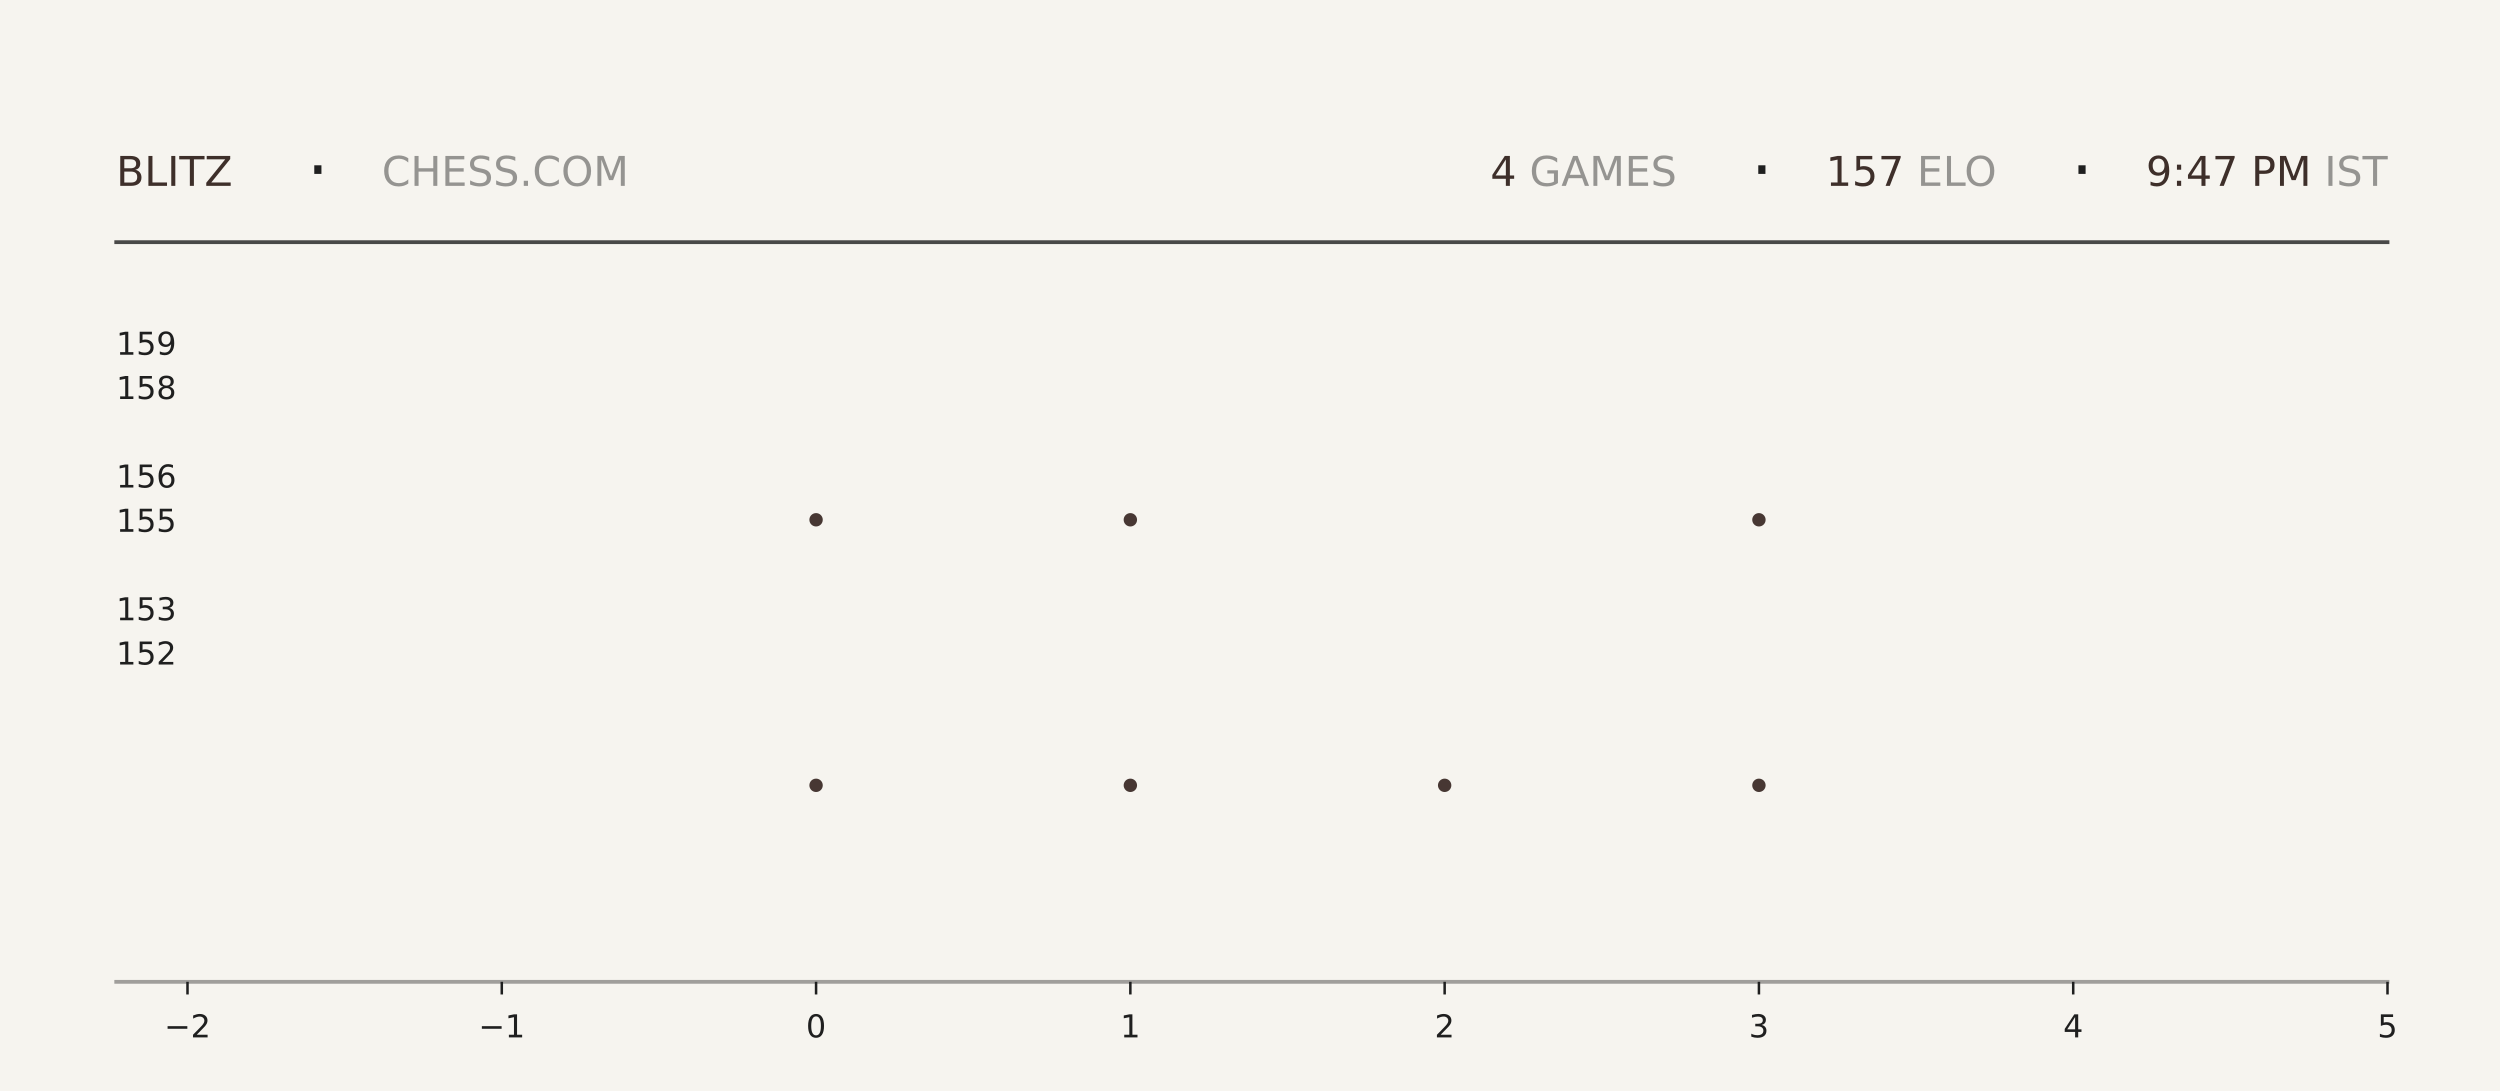
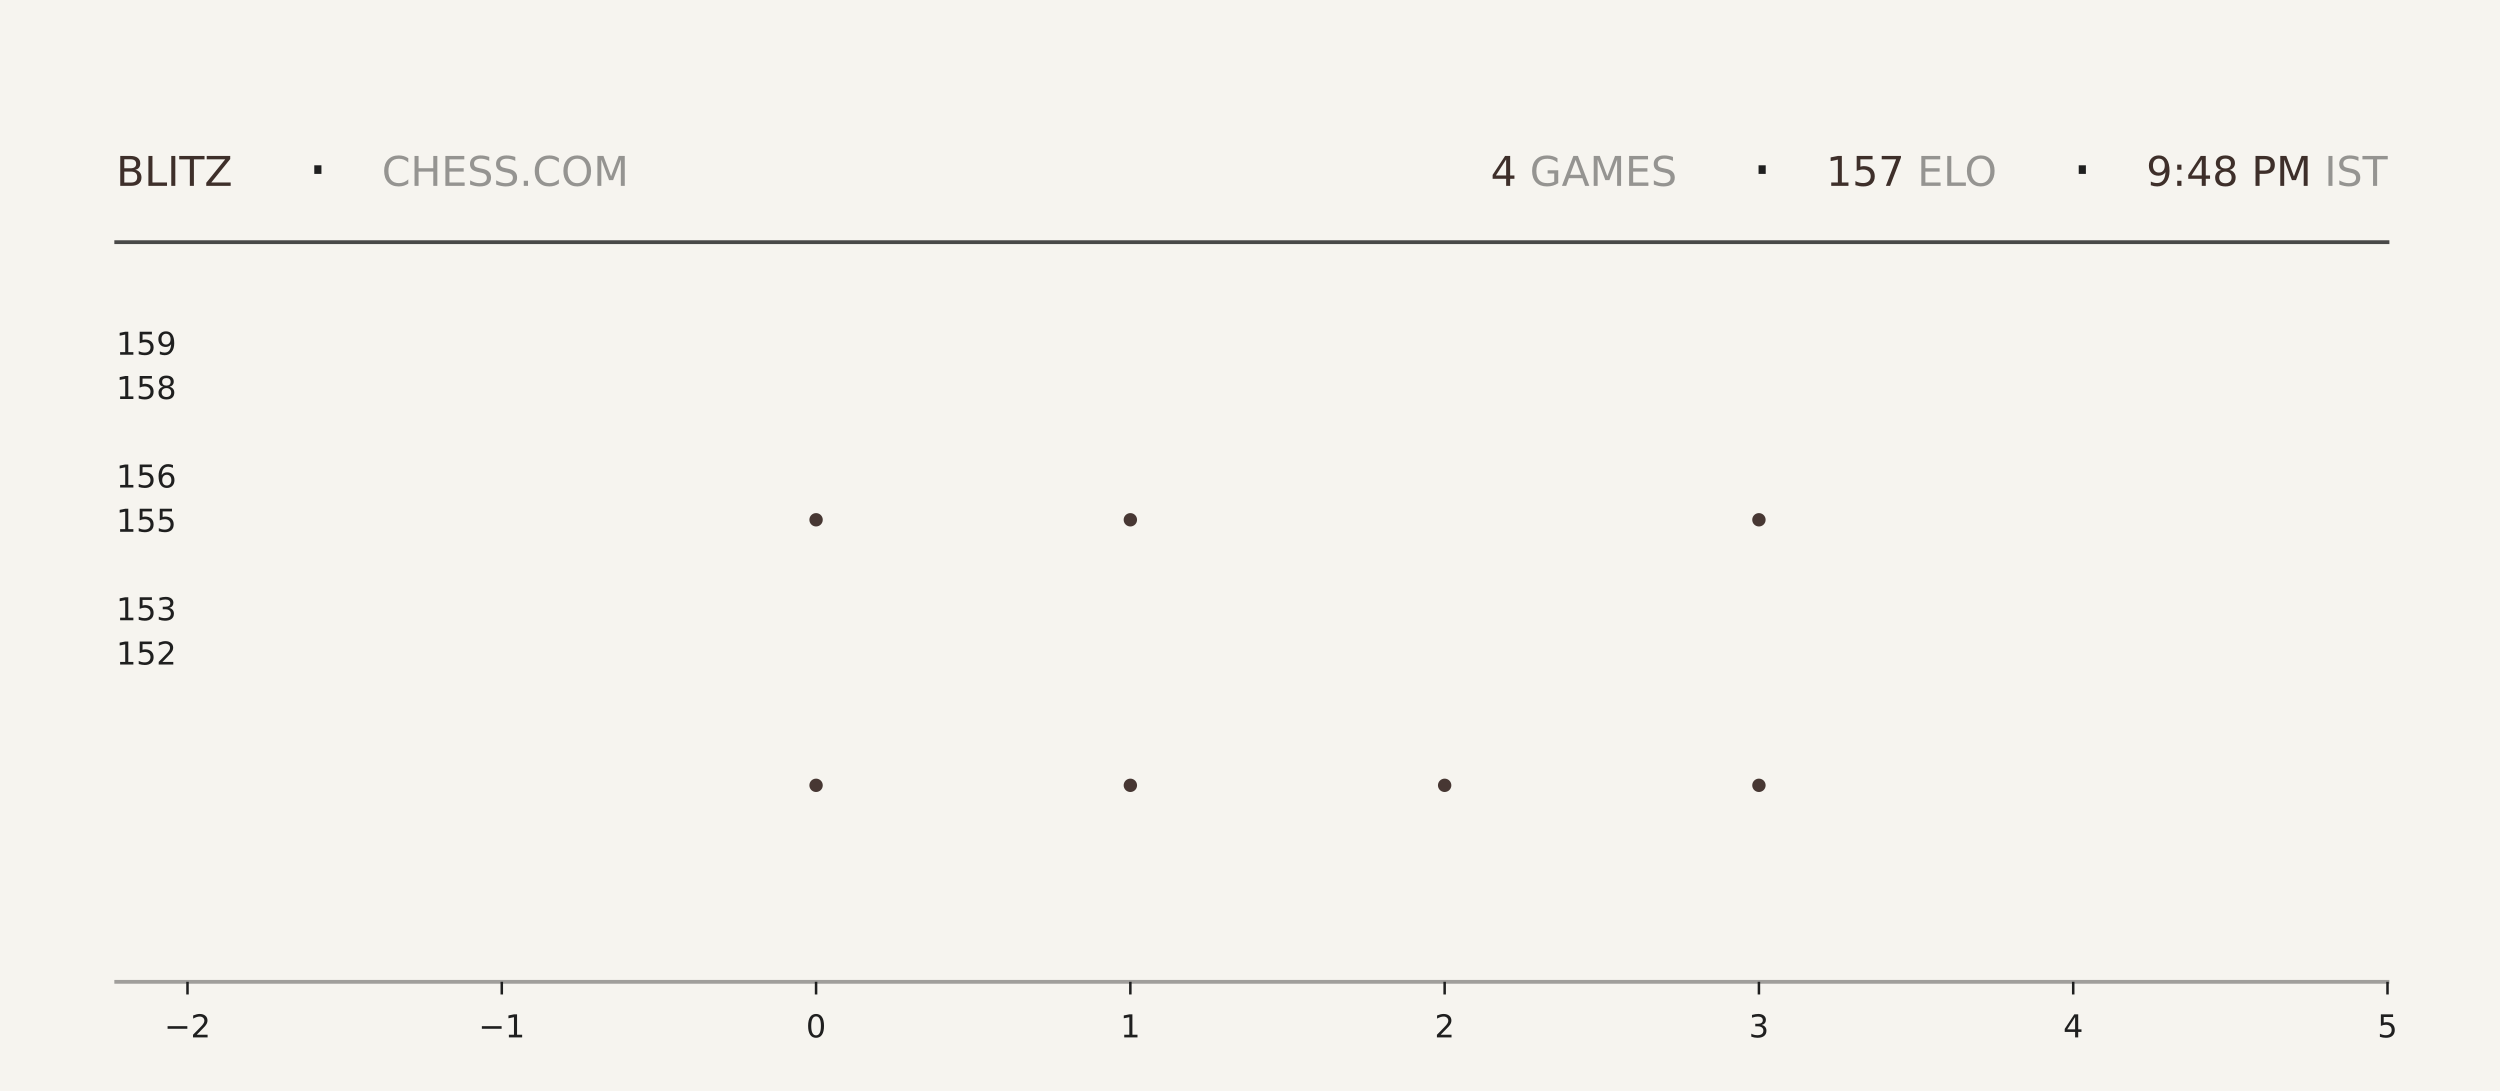
<svg xmlns="http://www.w3.org/2000/svg" xmlns:xlink="http://www.w3.org/1999/xlink" width="792pt" height="345.6pt" viewBox="0 0 792 345.6" version="1.1">
  <defs>
    <style type="text/css">*{stroke-linejoin: round; stroke-linecap: butt}</style>
  </defs>
  <g id="figure_1">
    <g id="patch_1">
      <path d="M 0 345.6  L 792 345.6  L 792 0  L 0 0  z " style="fill: #f6f4ef" />
    </g>
    <g id="axes_1">
      <g id="patch_2">
        <path d="M 59.4 311.04  L 756.36 311.04  L 756.36 103.68  L 59.4 103.68  z " style="fill: #f6f4ef" />
      </g>
      <g id="PathCollection_1">
        <defs>
-           <path id="mdaa4611cdb" d="M 0 2.121  C 0.563 2.121 1.102 1.898 1.5 1.5  C 1.898 1.102 2.121 0.563 2.121 0  C 2.121 -0.563 1.898 -1.102 1.5 -1.5  C 1.102 -1.898 0.563 -2.121 0 -2.121  C -0.563 -2.121 -1.102 -1.898 -1.5 -1.5  C -1.898 -1.102 -2.121 -0.563 -2.121 0  C -2.121 0.563 -1.898 1.102 -1.5 1.5  C -1.102 1.898 -0.563 2.121 0 2.121  z " />
-         </defs>
-         <g clip-path="url(#p2b21efb156)">
-           <use xlink:href="#mdaa4611cdb" x="258.531" y="248.79" style="fill: #3e2f2a; fill-opacity: 0.95" />
-           <use xlink:href="#mdaa4611cdb" x="258.531" y="164.668" style="fill: #3e2f2a; fill-opacity: 0.95" />
+           <path id="mf9f1d5167d" d="M 0 2.121  C 0.563 2.121 1.102 1.898 1.5 1.5  C 1.898 1.102 2.121 0.563 2.121 0  C 2.121 -0.563 1.898 -1.102 1.5 -1.5  C 1.102 -1.898 0.563 -2.121 0 -2.121  C -0.563 -2.121 -1.102 -1.898 -1.5 -1.5  C -1.898 -1.102 -2.121 -0.563 -2.121 0  C -2.121 0.563 -1.898 1.102 -1.5 1.5  C -1.102 1.898 -0.563 2.121 0 2.121  z " />
+         </defs>
+         <g clip-path="url(#p0339870d0c)">
+           <use xlink:href="#mf9f1d5167d" x="258.531" y="248.79" style="fill: #3e2f2a; fill-opacity: 0.95" />
+           <use xlink:href="#mf9f1d5167d" x="258.531" y="164.668" style="fill: #3e2f2a; fill-opacity: 0.95" />
        </g>
      </g>
      <g id="PathCollection_2">
-         <g clip-path="url(#p2b21efb156)">
-           <use xlink:href="#mdaa4611cdb" x="358.097" y="248.79" style="fill: #3e2f2a; fill-opacity: 0.95" />
-           <use xlink:href="#mdaa4611cdb" x="358.097" y="164.668" style="fill: #3e2f2a; fill-opacity: 0.95" />
-           <use xlink:href="#mdaa4611cdb" x="358.097" y="80.547" style="fill: #3e2f2a; fill-opacity: 0.95" />
+         <g clip-path="url(#p0339870d0c)">
+           <use xlink:href="#mf9f1d5167d" x="358.097" y="248.79" style="fill: #3e2f2a; fill-opacity: 0.95" />
+           <use xlink:href="#mf9f1d5167d" x="358.097" y="164.668" style="fill: #3e2f2a; fill-opacity: 0.95" />
+           <use xlink:href="#mf9f1d5167d" x="358.097" y="80.547" style="fill: #3e2f2a; fill-opacity: 0.95" />
        </g>
      </g>
      <g id="PathCollection_3">
-         <g clip-path="url(#p2b21efb156)">
-           <use xlink:href="#mdaa4611cdb" x="457.663" y="248.79" style="fill: #3e2f2a; fill-opacity: 0.95" />
+         <g clip-path="url(#p0339870d0c)">
+           <use xlink:href="#mf9f1d5167d" x="457.663" y="248.79" style="fill: #3e2f2a; fill-opacity: 0.95" />
        </g>
      </g>
      <g id="PathCollection_4">
-         <g clip-path="url(#p2b21efb156)">
-           <use xlink:href="#mdaa4611cdb" x="557.229" y="248.79" style="fill: #3e2f2a; fill-opacity: 0.95" />
-           <use xlink:href="#mdaa4611cdb" x="557.229" y="164.668" style="fill: #3e2f2a; fill-opacity: 0.95" />
-           <use xlink:href="#mdaa4611cdb" x="557.229" y="80.547" style="fill: #3e2f2a; fill-opacity: 0.95" />
+         <g clip-path="url(#p0339870d0c)">
+           <use xlink:href="#mf9f1d5167d" x="557.229" y="248.79" style="fill: #3e2f2a; fill-opacity: 0.95" />
+           <use xlink:href="#mf9f1d5167d" x="557.229" y="164.668" style="fill: #3e2f2a; fill-opacity: 0.95" />
+           <use xlink:href="#mf9f1d5167d" x="557.229" y="80.547" style="fill: #3e2f2a; fill-opacity: 0.95" />
        </g>
      </g>
      <g id="matplotlib.axis_1">
        <g id="xtick_1">
          <g id="line2d_1">
            <defs>
-               <path id="mec71044500" d="M 0 0  L 0 4  " style="stroke: #1f1f1f; stroke-width: 0.8" />
+               <path id="mbbac76052b" d="M 0 0  L 0 4  " style="stroke: #1f1f1f; stroke-width: 0.8" />
            </defs>
            <g>
-               <use xlink:href="#mec71044500" x="59.4" y="311.04" style="fill: #1f1f1f; stroke: #1f1f1f; stroke-width: 0.8" />
+               <use xlink:href="#mbbac76052b" x="59.4" y="311.04" style="fill: #1f1f1f; stroke: #1f1f1f; stroke-width: 0.8" />
            </g>
          </g>
          <g id="text_1">
            <g style="fill: #1f1f1f" transform="translate(52.02891 328.6384) scale(0.1 -0.1)">
              <defs>
                <path id="DejaVuSans-2212" d="M 678 2272  L 4684 2272  L 4684 1741  L 678 1741  L 678 2272  z " transform="scale(0.015625)" />
                <path id="DejaVuSans-32" d="M 1228 531  L 3431 531  L 3431 0  L 469 0  L 469 531  Q 828 903 1448 1529  Q 2069 2156 2228 2338  Q 2531 2678 2651 2914  Q 2772 3150 2772 3378  Q 2772 3750 2511 3984  Q 2250 4219 1831 4219  Q 1534 4219 1204 4116  Q 875 4013 500 3803  L 500 4441  Q 881 4594 1212 4672  Q 1544 4750 1819 4750  Q 2544 4750 2975 4387  Q 3406 4025 3406 3419  Q 3406 3131 3298 2873  Q 3191 2616 2906 2266  Q 2828 2175 2409 1742  Q 1991 1309 1228 531  z " transform="scale(0.015625)" />
              </defs>
              <use xlink:href="#DejaVuSans-2212" />
              <use xlink:href="#DejaVuSans-32" transform="translate(83.78906 0)" />
            </g>
          </g>
        </g>
        <g id="xtick_2">
          <g id="line2d_2">
            <g>
-               <use xlink:href="#mec71044500" x="158.966" y="311.04" style="fill: #1f1f1f; stroke: #1f1f1f; stroke-width: 0.8" />
+               <use xlink:href="#mbbac76052b" x="158.966" y="311.04" style="fill: #1f1f1f; stroke: #1f1f1f; stroke-width: 0.8" />
            </g>
          </g>
          <g id="text_2">
            <g style="fill: #1f1f1f" transform="translate(151.5946 328.6384) scale(0.1 -0.1)">
              <defs>
                <path id="DejaVuSans-31" d="M 794 531  L 1825 531  L 1825 4091  L 703 3866  L 703 4441  L 1819 4666  L 2450 4666  L 2450 531  L 3481 531  L 3481 0  L 794 0  L 794 531  z " transform="scale(0.015625)" />
              </defs>
              <use xlink:href="#DejaVuSans-2212" />
              <use xlink:href="#DejaVuSans-31" transform="translate(83.78906 0)" />
            </g>
          </g>
        </g>
        <g id="xtick_3">
          <g id="line2d_3">
            <g>
-               <use xlink:href="#mec71044500" x="258.531" y="311.04" style="fill: #1f1f1f; stroke: #1f1f1f; stroke-width: 0.8" />
+               <use xlink:href="#mbbac76052b" x="258.531" y="311.04" style="fill: #1f1f1f; stroke: #1f1f1f; stroke-width: 0.8" />
            </g>
          </g>
          <g id="text_3">
            <g style="fill: #1f1f1f" transform="translate(255.3502 328.6384) scale(0.1 -0.1)">
              <defs>
                <path id="DejaVuSans-30" d="M 2034 4250  Q 1547 4250 1301 3770  Q 1056 3291 1056 2328  Q 1056 1369 1301 889  Q 1547 409 2034 409  Q 2525 409 2770 889  Q 3016 1369 3016 2328  Q 3016 3291 2770 3770  Q 2525 4250 2034 4250  z M 2034 4750  Q 2819 4750 3233 4129  Q 3647 3509 3647 2328  Q 3647 1150 3233 529  Q 2819 -91 2034 -91  Q 1250 -91 836 529  Q 422 1150 422 2328  Q 422 3509 836 4129  Q 1250 4750 2034 4750  z " transform="scale(0.015625)" />
              </defs>
              <use xlink:href="#DejaVuSans-30" />
            </g>
          </g>
        </g>
        <g id="xtick_4">
          <g id="line2d_4">
            <g>
-               <use xlink:href="#mec71044500" x="358.097" y="311.04" style="fill: #1f1f1f; stroke: #1f1f1f; stroke-width: 0.8" />
+               <use xlink:href="#mbbac76052b" x="358.097" y="311.04" style="fill: #1f1f1f; stroke: #1f1f1f; stroke-width: 0.8" />
            </g>
          </g>
          <g id="text_4">
            <g style="fill: #1f1f1f" transform="translate(354.9159 328.6384) scale(0.1 -0.1)">
              <use xlink:href="#DejaVuSans-31" />
            </g>
          </g>
        </g>
        <g id="xtick_5">
          <g id="line2d_5">
            <g>
-               <use xlink:href="#mec71044500" x="457.663" y="311.04" style="fill: #1f1f1f; stroke: #1f1f1f; stroke-width: 0.8" />
+               <use xlink:href="#mbbac76052b" x="457.663" y="311.04" style="fill: #1f1f1f; stroke: #1f1f1f; stroke-width: 0.8" />
            </g>
          </g>
          <g id="text_5">
            <g style="fill: #1f1f1f" transform="translate(454.4816 328.6384) scale(0.1 -0.1)">
              <use xlink:href="#DejaVuSans-32" />
            </g>
          </g>
        </g>
        <g id="xtick_6">
          <g id="line2d_6">
            <g>
-               <use xlink:href="#mec71044500" x="557.229" y="311.04" style="fill: #1f1f1f; stroke: #1f1f1f; stroke-width: 0.8" />
+               <use xlink:href="#mbbac76052b" x="557.229" y="311.04" style="fill: #1f1f1f; stroke: #1f1f1f; stroke-width: 0.8" />
            </g>
          </g>
          <g id="text_6">
            <g style="fill: #1f1f1f" transform="translate(554.0473 328.6384) scale(0.1 -0.1)">
              <defs>
                <path id="DejaVuSans-33" d="M 2597 2516  Q 3050 2419 3304 2112  Q 3559 1806 3559 1356  Q 3559 666 3084 287  Q 2609 -91 1734 -91  Q 1441 -91 1130 -33  Q 819 25 488 141  L 488 750  Q 750 597 1062 519  Q 1375 441 1716 441  Q 2309 441 2620 675  Q 2931 909 2931 1356  Q 2931 1769 2642 2001  Q 2353 2234 1838 2234  L 1294 2234  L 1294 2753  L 1863 2753  Q 2328 2753 2575 2939  Q 2822 3125 2822 3475  Q 2822 3834 2567 4026  Q 2313 4219 1838 4219  Q 1578 4219 1281 4162  Q 984 4106 628 3988  L 628 4550  Q 988 4650 1302 4700  Q 1616 4750 1894 4750  Q 2613 4750 3031 4423  Q 3450 4097 3450 3541  Q 3450 3153 3228 2886  Q 3006 2619 2597 2516  z " transform="scale(0.015625)" />
              </defs>
              <use xlink:href="#DejaVuSans-33" />
            </g>
          </g>
        </g>
        <g id="xtick_7">
          <g id="line2d_7">
            <g>
-               <use xlink:href="#mec71044500" x="656.794" y="311.04" style="fill: #1f1f1f; stroke: #1f1f1f; stroke-width: 0.8" />
+               <use xlink:href="#mbbac76052b" x="656.794" y="311.04" style="fill: #1f1f1f; stroke: #1f1f1f; stroke-width: 0.8" />
            </g>
          </g>
          <g id="text_7">
            <g style="fill: #1f1f1f" transform="translate(653.613 328.6384) scale(0.1 -0.1)">
              <defs>
                <path id="DejaVuSans-34" d="M 2419 4116  L 825 1625  L 2419 1625  L 2419 4116  z M 2253 4666  L 3047 4666  L 3047 1625  L 3713 1625  L 3713 1100  L 3047 1100  L 3047 0  L 2419 0  L 2419 1100  L 313 1100  L 313 1709  L 2253 4666  z " transform="scale(0.015625)" />
              </defs>
              <use xlink:href="#DejaVuSans-34" />
            </g>
          </g>
        </g>
        <g id="xtick_8">
          <g id="line2d_8">
            <g>
-               <use xlink:href="#mec71044500" x="756.36" y="311.04" style="fill: #1f1f1f; stroke: #1f1f1f; stroke-width: 0.8" />
+               <use xlink:href="#mbbac76052b" x="756.36" y="311.04" style="fill: #1f1f1f; stroke: #1f1f1f; stroke-width: 0.8" />
            </g>
          </g>
          <g id="text_8">
            <g style="fill: #1f1f1f" transform="translate(753.1788 328.6384) scale(0.1 -0.1)">
              <defs>
                <path id="DejaVuSans-35" d="M 691 4666  L 3169 4666  L 3169 4134  L 1269 4134  L 1269 2991  Q 1406 3038 1543 3061  Q 1681 3084 1819 3084  Q 2600 3084 3056 2656  Q 3513 2228 3513 1497  Q 3513 744 3044 326  Q 2575 -91 1722 -91  Q 1428 -91 1123 -41  Q 819 9 494 109  L 494 744  Q 775 591 1075 516  Q 1375 441 1709 441  Q 2250 441 2565 725  Q 2881 1009 2881 1497  Q 2881 1984 2565 2268  Q 2250 2553 1709 2553  Q 1456 2553 1204 2497  Q 953 2441 691 2322  L 691 4666  z " transform="scale(0.015625)" />
              </defs>
              <use xlink:href="#DejaVuSans-35" />
            </g>
          </g>
        </g>
      </g>
      <g id="matplotlib.axis_2">
        <g id="ytick_1">
          <g id="line2d_9" />
          <g id="text_9">
            <g style="fill: #1f1f1f" transform="translate(36.8125 210.5283) scale(0.1 -0.1)">
              <use xlink:href="#DejaVuSans-31" />
              <use xlink:href="#DejaVuSans-35" transform="translate(63.62305 0)" />
              <use xlink:href="#DejaVuSans-32" transform="translate(127.2461 0)" />
            </g>
          </g>
        </g>
        <g id="ytick_2">
          <g id="line2d_10" />
          <g id="text_10">
            <g style="fill: #1f1f1f" transform="translate(36.8125 196.508) scale(0.1 -0.1)">
              <use xlink:href="#DejaVuSans-31" />
              <use xlink:href="#DejaVuSans-35" transform="translate(63.62305 0)" />
              <use xlink:href="#DejaVuSans-33" transform="translate(127.2461 0)" />
            </g>
          </g>
        </g>
        <g id="ytick_3">
          <g id="line2d_11" />
          <g id="text_11">
            <g style="fill: #1f1f1f" transform="translate(36.8125 168.4675) scale(0.1 -0.1)">
              <use xlink:href="#DejaVuSans-31" />
              <use xlink:href="#DejaVuSans-35" transform="translate(63.62305 0)" />
              <use xlink:href="#DejaVuSans-35" transform="translate(127.2461 0)" />
            </g>
          </g>
        </g>
        <g id="ytick_4">
          <g id="line2d_12" />
          <g id="text_12">
            <g style="fill: #1f1f1f" transform="translate(36.8125 154.4472) scale(0.1 -0.1)">
              <defs>
                <path id="DejaVuSans-36" d="M 2113 2584  Q 1688 2584 1439 2293  Q 1191 2003 1191 1497  Q 1191 994 1439 701  Q 1688 409 2113 409  Q 2538 409 2786 701  Q 3034 994 3034 1497  Q 3034 2003 2786 2293  Q 2538 2584 2113 2584  z M 3366 4563  L 3366 3988  Q 3128 4100 2886 4159  Q 2644 4219 2406 4219  Q 1781 4219 1451 3797  Q 1122 3375 1075 2522  Q 1259 2794 1537 2939  Q 1816 3084 2150 3084  Q 2853 3084 3261 2657  Q 3669 2231 3669 1497  Q 3669 778 3244 343  Q 2819 -91 2113 -91  Q 1303 -91 875 529  Q 447 1150 447 2328  Q 447 3434 972 4092  Q 1497 4750 2381 4750  Q 2619 4750 2861 4703  Q 3103 4656 3366 4563  z " transform="scale(0.015625)" />
              </defs>
              <use xlink:href="#DejaVuSans-31" />
              <use xlink:href="#DejaVuSans-35" transform="translate(63.62305 0)" />
              <use xlink:href="#DejaVuSans-36" transform="translate(127.2461 0)" />
            </g>
          </g>
        </g>
        <g id="ytick_5">
          <g id="line2d_13" />
          <g id="text_13">
            <g style="fill: #1f1f1f" transform="translate(36.8125 126.4066) scale(0.1 -0.1)">
              <defs>
                <path id="DejaVuSans-38" d="M 2034 2216  Q 1584 2216 1326 1975  Q 1069 1734 1069 1313  Q 1069 891 1326 650  Q 1584 409 2034 409  Q 2484 409 2743 651  Q 3003 894 3003 1313  Q 3003 1734 2745 1975  Q 2488 2216 2034 2216  z M 1403 2484  Q 997 2584 770 2862  Q 544 3141 544 3541  Q 544 4100 942 4425  Q 1341 4750 2034 4750  Q 2731 4750 3128 4425  Q 3525 4100 3525 3541  Q 3525 3141 3298 2862  Q 3072 2584 2669 2484  Q 3125 2378 3379 2068  Q 3634 1759 3634 1313  Q 3634 634 3220 271  Q 2806 -91 2034 -91  Q 1263 -91 848 271  Q 434 634 434 1313  Q 434 1759 690 2068  Q 947 2378 1403 2484  z M 1172 3481  Q 1172 3119 1398 2916  Q 1625 2713 2034 2713  Q 2441 2713 2670 2916  Q 2900 3119 2900 3481  Q 2900 3844 2670 4047  Q 2441 4250 2034 4250  Q 1625 4250 1398 4047  Q 1172 3844 1172 3481  z " transform="scale(0.015625)" />
              </defs>
              <use xlink:href="#DejaVuSans-31" />
              <use xlink:href="#DejaVuSans-35" transform="translate(63.62305 0)" />
              <use xlink:href="#DejaVuSans-38" transform="translate(127.2461 0)" />
            </g>
          </g>
        </g>
        <g id="ytick_6">
          <g id="line2d_14" />
          <g id="text_14">
            <g style="fill: #1f1f1f" transform="translate(36.8125 112.3863) scale(0.1 -0.1)">
              <defs>
                <path id="DejaVuSans-39" d="M 703 97  L 703 672  Q 941 559 1184 500  Q 1428 441 1663 441  Q 2288 441 2617 861  Q 2947 1281 2994 2138  Q 2813 1869 2534 1725  Q 2256 1581 1919 1581  Q 1219 1581 811 2004  Q 403 2428 403 3163  Q 403 3881 828 4315  Q 1253 4750 1959 4750  Q 2769 4750 3195 4129  Q 3622 3509 3622 2328  Q 3622 1225 3098 567  Q 2575 -91 1691 -91  Q 1453 -91 1209 -44  Q 966 3 703 97  z M 1959 2075  Q 2384 2075 2632 2365  Q 2881 2656 2881 3163  Q 2881 3666 2632 3958  Q 2384 4250 1959 4250  Q 1534 4250 1286 3958  Q 1038 3666 1038 3163  Q 1038 2656 1286 2365  Q 1534 2075 1959 2075  z " transform="scale(0.015625)" />
              </defs>
              <use xlink:href="#DejaVuSans-31" />
              <use xlink:href="#DejaVuSans-35" transform="translate(63.62305 0)" />
              <use xlink:href="#DejaVuSans-39" transform="translate(127.2461 0)" />
            </g>
          </g>
        </g>
      </g>
    </g>
    <g id="line2d_15">
      <path d="M 36.82 76.723  L 756.36 76.723  " style="fill: none; stroke: #1f1f1f; stroke-opacity: 0.8; stroke-width: 1.2; stroke-linecap: square" />
    </g>
    <g id="line2d_16">
      <path d="M 36.82 311.04  L 756.36 311.04  " style="fill: none; stroke: #1f1f1f; stroke-opacity: 0.4; stroke-width: 1.2; stroke-linecap: square" />
    </g>
    <g id="text_15">
      <g style="fill: #3e2f2a" transform="translate(36.82 58.88319) scale(0.13 -0.13)">
        <defs>
          <path id="DejaVuSans-42" d="M 1259 2228  L 1259 519  L 2272 519  Q 2781 519 3026 730  Q 3272 941 3272 1375  Q 3272 1813 3026 2020  Q 2781 2228 2272 2228  L 1259 2228  z M 1259 4147  L 1259 2741  L 2194 2741  Q 2656 2741 2882 2914  Q 3109 3088 3109 3444  Q 3109 3797 2882 3972  Q 2656 4147 2194 4147  L 1259 4147  z M 628 4666  L 2241 4666  Q 2963 4666 3353 4366  Q 3744 4066 3744 3513  Q 3744 3084 3544 2831  Q 3344 2578 2956 2516  Q 3422 2416 3680 2098  Q 3938 1781 3938 1306  Q 3938 681 3513 340  Q 3088 0 2303 0  L 628 0  L 628 4666  z " transform="scale(0.015625)" />
          <path id="DejaVuSans-4c" d="M 628 4666  L 1259 4666  L 1259 531  L 3531 531  L 3531 0  L 628 0  L 628 4666  z " transform="scale(0.015625)" />
          <path id="DejaVuSans-49" d="M 628 4666  L 1259 4666  L 1259 0  L 628 0  L 628 4666  z " transform="scale(0.015625)" />
          <path id="DejaVuSans-54" d="M -19 4666  L 3928 4666  L 3928 4134  L 2272 4134  L 2272 0  L 1638 0  L 1638 4134  L -19 4134  L -19 4666  z " transform="scale(0.015625)" />
          <path id="DejaVuSans-5a" d="M 359 4666  L 4025 4666  L 4025 4184  L 1075 531  L 4097 531  L 4097 0  L 288 0  L 288 481  L 3238 4134  L 359 4134  L 359 4666  z " transform="scale(0.015625)" />
        </defs>
        <use xlink:href="#DejaVuSans-42" />
        <use xlink:href="#DejaVuSans-4c" transform="translate(68.60352 0)" />
        <use xlink:href="#DejaVuSans-49" transform="translate(124.3164 0)" />
        <use xlink:href="#DejaVuSans-54" transform="translate(153.8086 0)" />
        <use xlink:href="#DejaVuSans-5a" transform="translate(214.8926 0)" />
      </g>
    </g>
    <g id="text_16">
      <g style="fill: #1f1f1f" transform="translate(97.21 61.36662) scale(0.22 -0.22)">
        <defs>
          <path id="DejaVuSans-b7" d="M 684 2619  L 1344 2619  L 1344 1825  L 684 1825  L 684 2619  z " transform="scale(0.015625)" />
        </defs>
        <use xlink:href="#DejaVuSans-b7" />
      </g>
    </g>
    <g id="text_17">
      <g style="fill: #1f1f1f; opacity: 0.45" transform="translate(120.97 58.88319) scale(0.13 -0.13)">
        <defs>
          <path id="DejaVuSans-43" d="M 4122 4306  L 4122 3641  Q 3803 3938 3442 4084  Q 3081 4231 2675 4231  Q 1875 4231 1450 3742  Q 1025 3253 1025 2328  Q 1025 1406 1450 917  Q 1875 428 2675 428  Q 3081 428 3442 575  Q 3803 722 4122 1019  L 4122 359  Q 3791 134 3420 21  Q 3050 -91 2638 -91  Q 1578 -91 968 557  Q 359 1206 359 2328  Q 359 3453 968 4101  Q 1578 4750 2638 4750  Q 3056 4750 3426 4639  Q 3797 4528 4122 4306  z " transform="scale(0.015625)" />
          <path id="DejaVuSans-48" d="M 628 4666  L 1259 4666  L 1259 2753  L 3553 2753  L 3553 4666  L 4184 4666  L 4184 0  L 3553 0  L 3553 2222  L 1259 2222  L 1259 0  L 628 0  L 628 4666  z " transform="scale(0.015625)" />
          <path id="DejaVuSans-45" d="M 628 4666  L 3578 4666  L 3578 4134  L 1259 4134  L 1259 2753  L 3481 2753  L 3481 2222  L 1259 2222  L 1259 531  L 3634 531  L 3634 0  L 628 0  L 628 4666  z " transform="scale(0.015625)" />
          <path id="DejaVuSans-53" d="M 3425 4513  L 3425 3897  Q 3066 4069 2747 4153  Q 2428 4238 2131 4238  Q 1616 4238 1336 4038  Q 1056 3838 1056 3469  Q 1056 3159 1242 3001  Q 1428 2844 1947 2747  L 2328 2669  Q 3034 2534 3370 2195  Q 3706 1856 3706 1288  Q 3706 609 3251 259  Q 2797 -91 1919 -91  Q 1588 -91 1214 -16  Q 841 59 441 206  L 441 856  Q 825 641 1194 531  Q 1563 422 1919 422  Q 2459 422 2753 634  Q 3047 847 3047 1241  Q 3047 1584 2836 1778  Q 2625 1972 2144 2069  L 1759 2144  Q 1053 2284 737 2584  Q 422 2884 422 3419  Q 422 4038 858 4394  Q 1294 4750 2059 4750  Q 2388 4750 2728 4690  Q 3069 4631 3425 4513  z " transform="scale(0.015625)" />
          <path id="DejaVuSans-2e" d="M 684 794  L 1344 794  L 1344 0  L 684 0  L 684 794  z " transform="scale(0.015625)" />
          <path id="DejaVuSans-4f" d="M 2522 4238  Q 1834 4238 1429 3725  Q 1025 3213 1025 2328  Q 1025 1447 1429 934  Q 1834 422 2522 422  Q 3209 422 3611 934  Q 4013 1447 4013 2328  Q 4013 3213 3611 3725  Q 3209 4238 2522 4238  z M 2522 4750  Q 3503 4750 4090 4092  Q 4678 3434 4678 2328  Q 4678 1225 4090 567  Q 3503 -91 2522 -91  Q 1538 -91 948 565  Q 359 1222 359 2328  Q 359 3434 948 4092  Q 1538 4750 2522 4750  z " transform="scale(0.015625)" />
          <path id="DejaVuSans-4d" d="M 628 4666  L 1569 4666  L 2759 1491  L 3956 4666  L 4897 4666  L 4897 0  L 4281 0  L 4281 4097  L 3078 897  L 2444 897  L 1241 4097  L 1241 0  L 628 0  L 628 4666  z " transform="scale(0.015625)" />
        </defs>
        <use xlink:href="#DejaVuSans-43" />
        <use xlink:href="#DejaVuSans-48" transform="translate(69.82422 0)" />
        <use xlink:href="#DejaVuSans-45" transform="translate(145.0195 0)" />
        <use xlink:href="#DejaVuSans-53" transform="translate(208.2031 0)" />
        <use xlink:href="#DejaVuSans-53" transform="translate(271.6797 0)" />
        <use xlink:href="#DejaVuSans-2e" transform="translate(335.1562 0)" />
        <use xlink:href="#DejaVuSans-43" transform="translate(366.9434 0)" />
        <use xlink:href="#DejaVuSans-4f" transform="translate(436.7676 0)" />
        <use xlink:href="#DejaVuSans-4d" transform="translate(515.4785 0)" />
      </g>
    </g>
    <g id="text_18">
-       <g style="fill: #3e2f2a" transform="translate(472.14 58.88319) scale(0.13 -0.13)">
+       <g style="fill: #3e2f2a" transform="translate(472.23 58.88319) scale(0.13 -0.13)">
        <use xlink:href="#DejaVuSans-34" />
      </g>
    </g>
    <g id="text_19">
-       <g style="fill: #1f1f1f; opacity: 0.45" transform="translate(480.42 58.88319) scale(0.13 -0.13)">
+       <g style="fill: #1f1f1f; opacity: 0.45" transform="translate(480.51 58.88319) scale(0.13 -0.13)">
        <defs>
          <path id="DejaVuSans-20" transform="scale(0.015625)" />
          <path id="DejaVuSans-47" d="M 3809 666  L 3809 1919  L 2778 1919  L 2778 2438  L 4434 2438  L 4434 434  Q 4069 175 3628 42  Q 3188 -91 2688 -91  Q 1594 -91 976 548  Q 359 1188 359 2328  Q 359 3472 976 4111  Q 1594 4750 2688 4750  Q 3144 4750 3555 4637  Q 3966 4525 4313 4306  L 4313 3634  Q 3963 3931 3569 4081  Q 3175 4231 2741 4231  Q 1884 4231 1454 3753  Q 1025 3275 1025 2328  Q 1025 1384 1454 906  Q 1884 428 2741 428  Q 3075 428 3337 486  Q 3600 544 3809 666  z " transform="scale(0.015625)" />
          <path id="DejaVuSans-41" d="M 2188 4044  L 1331 1722  L 3047 1722  L 2188 4044  z M 1831 4666  L 2547 4666  L 4325 0  L 3669 0  L 3244 1197  L 1141 1197  L 716 0  L 50 0  L 1831 4666  z " transform="scale(0.015625)" />
        </defs>
        <use xlink:href="#DejaVuSans-20" />
        <use xlink:href="#DejaVuSans-47" transform="translate(31.78711 0)" />
        <use xlink:href="#DejaVuSans-41" transform="translate(109.2773 0)" />
        <use xlink:href="#DejaVuSans-4d" transform="translate(177.6855 0)" />
        <use xlink:href="#DejaVuSans-45" transform="translate(263.9648 0)" />
        <use xlink:href="#DejaVuSans-53" transform="translate(327.1484 0)" />
      </g>
    </g>
    <g id="text_20">
-       <g style="fill: #1f1f1f" transform="translate(554.67 61.36662) scale(0.22 -0.22)">
+       <g style="fill: #1f1f1f" transform="translate(554.76 61.36662) scale(0.22 -0.22)">
        <use xlink:href="#DejaVuSans-b7" />
      </g>
    </g>
    <g id="text_21">
-       <g style="fill: #3e2f2a" transform="translate(578.43 58.88319) scale(0.13 -0.13)">
+       <g style="fill: #3e2f2a" transform="translate(578.52 58.88319) scale(0.13 -0.13)">
        <defs>
          <path id="DejaVuSans-37" d="M 525 4666  L 3525 4666  L 3525 4397  L 1831 0  L 1172 0  L 2766 4134  L 525 4134  L 525 4666  z " transform="scale(0.015625)" />
        </defs>
        <use xlink:href="#DejaVuSans-31" />
        <use xlink:href="#DejaVuSans-35" transform="translate(63.62305 0)" />
        <use xlink:href="#DejaVuSans-37" transform="translate(127.2461 0)" />
      </g>
    </g>
    <g id="text_22">
-       <g style="fill: #1f1f1f; opacity: 0.45" transform="translate(603.18 58.88319) scale(0.13 -0.13)">
+       <g style="fill: #1f1f1f; opacity: 0.45" transform="translate(603.27 58.88319) scale(0.13 -0.13)">
        <use xlink:href="#DejaVuSans-20" />
        <use xlink:href="#DejaVuSans-45" transform="translate(31.78711 0)" />
        <use xlink:href="#DejaVuSans-4c" transform="translate(94.9707 0)" />
        <use xlink:href="#DejaVuSans-4f" transform="translate(147.0586 0)" />
      </g>
    </g>
    <g id="text_23">
-       <g style="fill: #1f1f1f" transform="translate(656.1 61.36662) scale(0.22 -0.22)">
+       <g style="fill: #1f1f1f" transform="translate(656.19 61.36662) scale(0.22 -0.22)">
        <use xlink:href="#DejaVuSans-b7" />
      </g>
    </g>
    <g id="text_24">
-       <g style="fill: #3e2f2a" transform="translate(679.86 58.88319) scale(0.13 -0.13)">
+       <g style="fill: #3e2f2a" transform="translate(679.95 58.88319) scale(0.13 -0.13)">
        <defs>
          <path id="DejaVuSans-3a" d="M 750 794  L 1409 794  L 1409 0  L 750 0  L 750 794  z M 750 3309  L 1409 3309  L 1409 2516  L 750 2516  L 750 3309  z " transform="scale(0.015625)" />
          <path id="DejaVuSans-50" d="M 1259 4147  L 1259 2394  L 2053 2394  Q 2494 2394 2734 2622  Q 2975 2850 2975 3272  Q 2975 3691 2734 3919  Q 2494 4147 2053 4147  L 1259 4147  z M 628 4666  L 2053 4666  Q 2838 4666 3239 4311  Q 3641 3956 3641 3272  Q 3641 2581 3239 2228  Q 2838 1875 2053 1875  L 1259 1875  L 1259 0  L 628 0  L 628 4666  z " transform="scale(0.015625)" />
        </defs>
        <use xlink:href="#DejaVuSans-39" />
        <use xlink:href="#DejaVuSans-3a" transform="translate(63.62305 0)" />
        <use xlink:href="#DejaVuSans-34" transform="translate(97.31445 0)" />
-         <use xlink:href="#DejaVuSans-37" transform="translate(160.9375 0)" />
+         <use xlink:href="#DejaVuSans-38" transform="translate(160.9375 0)" />
        <use xlink:href="#DejaVuSans-20" transform="translate(224.5605 0)" />
        <use xlink:href="#DejaVuSans-50" transform="translate(256.3477 0)" />
        <use xlink:href="#DejaVuSans-4d" transform="translate(316.6504 0)" />
      </g>
    </g>
    <g id="text_25">
      <g style="fill: #1f1f1f; opacity: 0.45" transform="translate(732.24 58.88319) scale(0.13 -0.13)">
        <use xlink:href="#DejaVuSans-20" />
        <use xlink:href="#DejaVuSans-49" transform="translate(31.78711 0)" />
        <use xlink:href="#DejaVuSans-53" transform="translate(61.2793 0)" />
        <use xlink:href="#DejaVuSans-54" transform="translate(124.7559 0)" />
      </g>
    </g>
  </g>
  <defs>
-     <clipPath id="p2b21efb156">
+     <clipPath id="p0339870d0c">
      <rect x="59.4" y="103.68" width="696.96" height="207.36" />
    </clipPath>
  </defs>
</svg>
